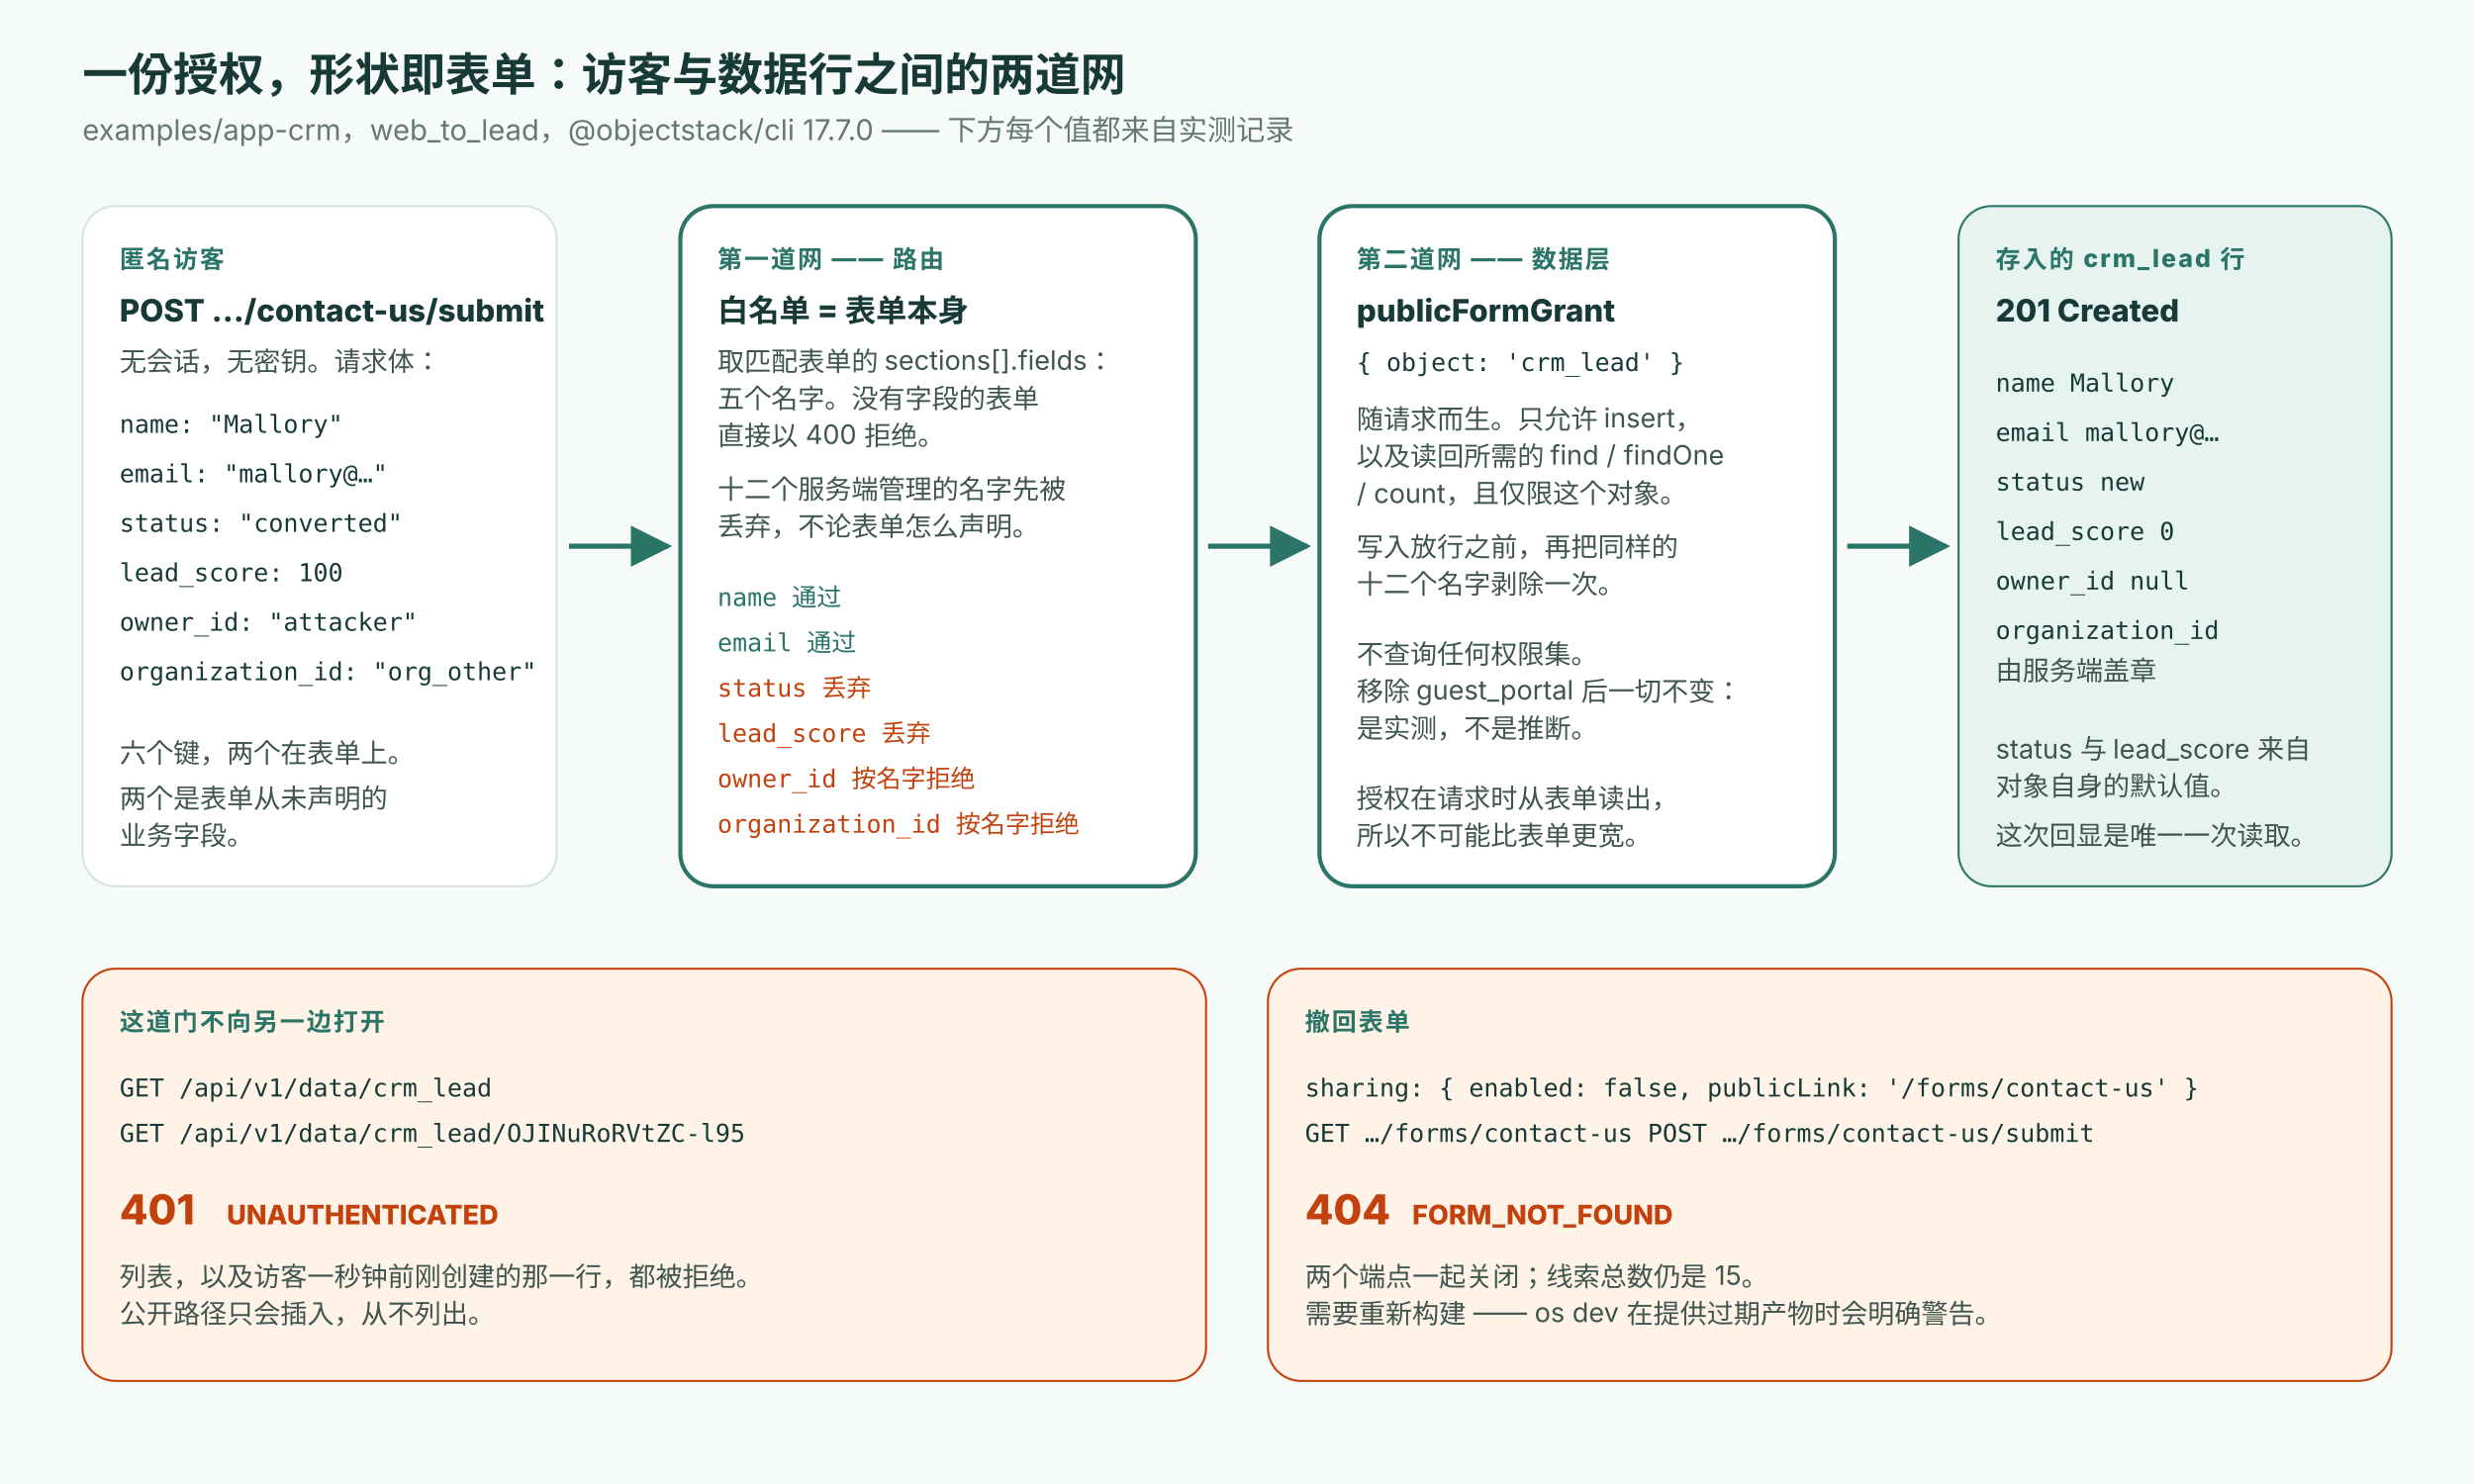
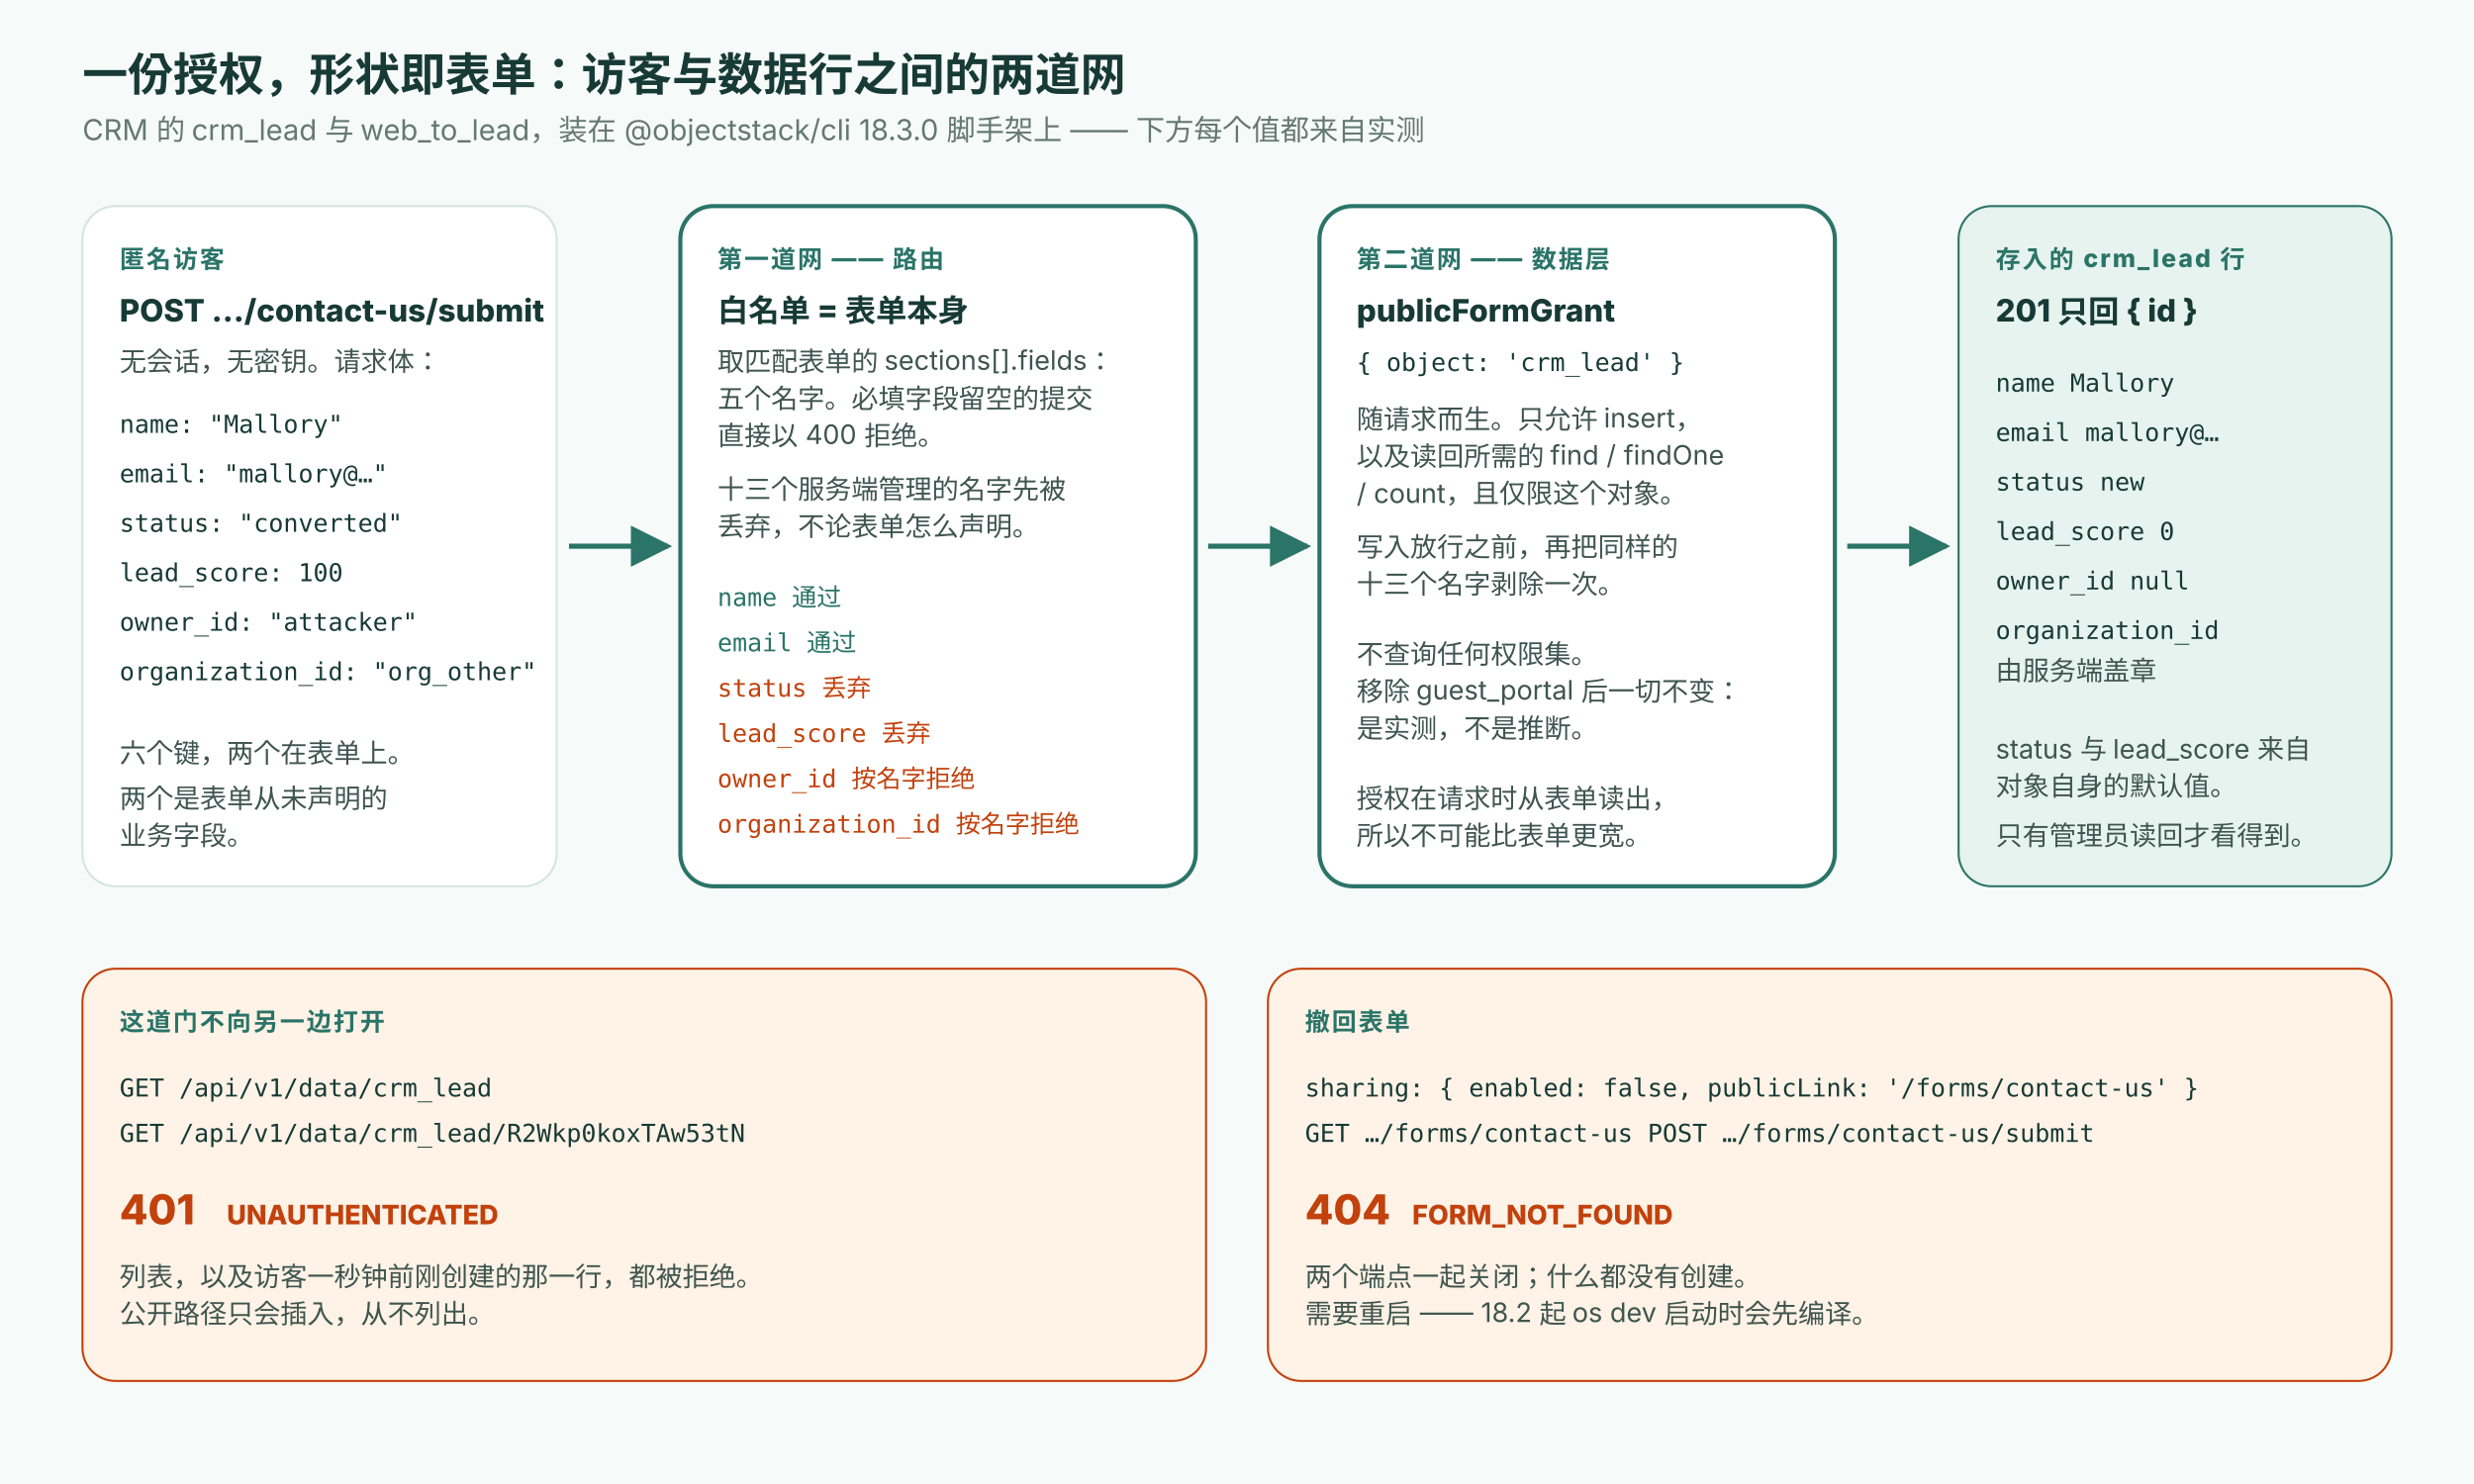
- <svg xmlns="http://www.w3.org/2000/svg" viewBox="0 0 1200 720" role="img" aria-label="ObjectStack 17.7.0 上的公开表单之门。匿名访客提交六个键。第一道网是路由：只保留 sections[].fields 声明的五个字段，并丢弃十二个服务端管理的名字，于是 name 与 email 通过，status、lead_score、owner_id、organization_id 被丢弃。第二道网是数据层：publicFormGrant 只允许在 crm_lead 上插入并读回，再次剥除同样的十二个名字；不查询任何权限集。存储的行里 status 为 new、lead_score 为 0（对象默认值），owner_id 为 null，organization_id 由服务端盖章。下方：匿名 GET 对象或刚创建的行均答 401 UNAUTHENTICATED；sharing.enabled 为 false 时两个端点均答 404 FORM_NOT_FOUND。">
+ <svg xmlns="http://www.w3.org/2000/svg" viewBox="0 0 1200 720" role="img" aria-label="ObjectStack 18.3.0 上的公开表单之门。匿名访客提交六个键。第一道网是路由：只保留 sections[].fields 声明的五个字段，丢弃十三个服务端管理的名字，并以 400 拒绝留空的必填字段，于是 name 与 email 通过，status、lead_score、owner_id、organization_id 被丢弃。第二道网是数据层：publicFormGrant 只允许在 crm_lead 上插入并读回，再次剥除同样的十三个名字；不查询任何权限集。访客拿到的 201 只有新 id；管理员读回存储的行，status 为 new、lead_score 为 0（对象默认值），owner_id 为 null，organization_id 由服务端盖章。下方：匿名 GET 对象或刚创建的行均答 401 UNAUTHENTICATED；sharing.enabled 为 false 时两个端点均答 404 FORM_NOT_FOUND。">
  <defs>
    <marker id="arr" viewBox="0 0 10 10" refX="9" refY="5" markerWidth="8" markerHeight="8" orient="auto-start-reverse">
      <path d="M0 0L10 5L0 10z" fill="#2a7468" />
    </marker>
    <style>
      text{font-family:-apple-system,BlinkMacSystemFont,"Segoe UI","PingFang SC","Microsoft YaHei",sans-serif;fill:#173a36}
      .h{font-size:22px;font-weight:800}
      .sub{font-size:14px;fill:#657872}
      .card{font-size:15px;font-weight:760}
      .tag{font-size:12px;font-weight:780;letter-spacing:.08em;fill:#2a7468}
      .t{font-size:13px;fill:#3f554f}
      .m{font-family:ui-monospace,Menlo,monospace;font-size:12px;fill:#173a36}
      .ok{font-family:ui-monospace,Menlo,monospace;font-size:12px;fill:#2a7468}
      .no{font-family:ui-monospace,Menlo,monospace;font-size:12px;fill:#c2410c}
      .code{font-size:20px;font-weight:800;fill:#c2410c}
      .codelabel{font-size:13px;font-weight:760;fill:#c2410c}
    </style>
  </defs>
  <rect width="1200" height="720" fill="#f6faf8" />
  <text x="40" y="44" class="h">一份授权，形状即表单：访客与数据行之间的两道网</text>
-   <text x="40" y="68" class="sub">examples/app-crm，web_to_lead，@objectstack/cli 17.7.0 —— 下方每个值都来自实测记录</text>
+   <text x="40" y="68" class="sub">CRM 的 crm_lead 与 web_to_lead，装在 @objectstack/cli 18.3.0 脚手架上 —— 下方每个值都来自实测</text>
  <g transform="translate(40 100)">
    <rect width="230" height="330" rx="16" fill="#ffffff" stroke="#d5e4de" />
    <text x="18" y="30" class="tag">匿名访客</text>
    <text x="18" y="56" class="card">POST …/contact-us/submit</text>
    <text x="18" y="80" class="t">无会话，无密钥。请求体：</text>
    <text x="18" y="110" class="m">name: "Mallory"</text>
    <text x="18" y="134" class="m">email: "mallory@…"</text>
    <text x="18" y="158" class="m">status: "converted"</text>
    <text x="18" y="182" class="m">lead_score: 100</text>
    <text x="18" y="206" class="m">owner_id: "attacker"</text>
    <text x="18" y="230" class="m">organization_id: "org_other"</text>
    <text x="18" y="270" class="t">六个键，两个在表单上。</text>
    <text x="18" y="292" class="t">两个是表单从未声明的</text>
    <text x="18" y="310" class="t">业务字段。</text>
  </g>
  <line x1="276" y1="265" x2="324" y2="265" stroke="#2a7468" stroke-width="2.5" marker-end="url(#arr)" />
  <g transform="translate(330 100)">
    <rect width="250" height="330" rx="16" fill="#ffffff" stroke="#2a7468" stroke-width="2" />
    <text x="18" y="30" class="tag">第一道网 —— 路由</text>
    <text x="18" y="56" class="card">白名单 = 表单本身</text>
    <text x="18" y="80" class="t">取匹配表单的 sections[].fields：</text>
-     <text x="18" y="98" class="t">五个名字。没有字段的表单</text>
+     <text x="18" y="98" class="t">五个名字。必填字段留空的提交</text>
    <text x="18" y="116" class="t">直接以 400 拒绝。</text>
-     <text x="18" y="142" class="t">十二个服务端管理的名字先被</text>
+     <text x="18" y="142" class="t">十三个服务端管理的名字先被</text>
    <text x="18" y="160" class="t">丢弃，不论表单怎么声明。</text>
    <text x="18" y="194" class="ok">name            通过</text>
    <text x="18" y="216" class="ok">email           通过</text>
    <text x="18" y="238" class="no">status          丢弃</text>
    <text x="18" y="260" class="no">lead_score      丢弃</text>
    <text x="18" y="282" class="no">owner_id        按名字拒绝</text>
    <text x="18" y="304" class="no">organization_id 按名字拒绝</text>
  </g>
  <line x1="586" y1="265" x2="634" y2="265" stroke="#2a7468" stroke-width="2.5" marker-end="url(#arr)" />
  <g transform="translate(640 100)">
    <rect width="250" height="330" rx="16" fill="#ffffff" stroke="#2a7468" stroke-width="2" />
    <text x="18" y="30" class="tag">第二道网 —— 数据层</text>
    <text x="18" y="56" class="card">publicFormGrant</text>
    <text x="18" y="80" class="m">{ object: 'crm_lead' }</text>
    <text x="18" y="108" class="t">随请求而生。只允许 insert，</text>
    <text x="18" y="126" class="t">以及读回所需的 find / findOne</text>
    <text x="18" y="144" class="t">/ count，且仅限这个对象。</text>
    <text x="18" y="170" class="t">写入放行之前，再把同样的</text>
-     <text x="18" y="188" class="t">十二个名字剥除一次。</text>
+     <text x="18" y="188" class="t">十三个名字剥除一次。</text>
    <text x="18" y="222" class="t">不查询任何权限集。</text>
    <text x="18" y="240" class="t">移除 guest_portal 后一切不变：</text>
    <text x="18" y="258" class="t">是实测，不是推断。</text>
    <text x="18" y="292" class="t">授权在请求时从表单读出，</text>
    <text x="18" y="310" class="t">所以不可能比表单更宽。</text>
  </g>
  <line x1="896" y1="265" x2="944" y2="265" stroke="#2a7468" stroke-width="2.5" marker-end="url(#arr)" />
  <g transform="translate(950 100)">
    <rect width="210" height="330" rx="16" fill="#e6f3ee" stroke="#2a7468" />
    <text x="18" y="30" class="tag">存入的 crm_lead 行</text>
-     <text x="18" y="56" class="card">201 Created</text>
+     <text x="18" y="56" class="card">201 只回 { id }</text>
    <text x="18" y="90" class="m">name       Mallory</text>
    <text x="18" y="114" class="m">email      mallory@…</text>
    <text x="18" y="138" class="m">status     new</text>
    <text x="18" y="162" class="m">lead_score 0</text>
    <text x="18" y="186" class="m">owner_id   null</text>
    <text x="18" y="210" class="m">organization_id</text>
    <text x="18" y="230" class="t">  由服务端盖章</text>
    <text x="18" y="268" class="t">status 与 lead_score 来自</text>
    <text x="18" y="286" class="t">对象自身的默认值。</text>
-     <text x="18" y="310" class="t">这次回显是唯一一次读取。</text>
+     <text x="18" y="310" class="t">只有管理员读回才看得到。</text>
  </g>
  <g transform="translate(40 470)">
    <rect width="545" height="200" rx="16" fill="#fff2e6" stroke="#c2410c" />
    <text x="18" y="30" class="tag">这道门不向另一边打开</text>
    <text x="18" y="62" class="m">GET /api/v1/data/crm_lead</text>
-     <text x="18" y="84" class="m">GET /api/v1/data/crm_lead/OJINuRoRVtZC-l95</text>
+     <text x="18" y="84" class="m">GET /api/v1/data/crm_lead/R2Wkp0koxTAw53tN</text>
    <text x="18" y="124" class="code">401</text>
    <text x="70" y="124" class="codelabel">UNAUTHENTICATED</text>
    <text x="18" y="154" class="t">列表，以及访客一秒钟前刚创建的那一行，都被拒绝。</text>
    <text x="18" y="172" class="t">公开路径只会插入，从不列出。</text>
  </g>
  <g transform="translate(615 470)">
    <rect width="545" height="200" rx="16" fill="#fff2e6" stroke="#c2410c" />
    <text x="18" y="30" class="tag">撤回表单</text>
    <text x="18" y="62" class="m">sharing: { enabled: false, publicLink: '/forms/contact-us' }</text>
    <text x="18" y="84" class="m">GET  …/forms/contact-us   POST …/forms/contact-us/submit</text>
    <text x="18" y="124" class="code">404</text>
    <text x="70" y="124" class="codelabel">FORM_NOT_FOUND</text>
-     <text x="18" y="154" class="t">两个端点一起关闭；线索总数仍是 15。</text>
-     <text x="18" y="172" class="t">需要重新构建 —— os dev 在提供过期产物时会明确警告。</text>
+     <text x="18" y="154" class="t">两个端点一起关闭；什么都没有创建。</text>
+     <text x="18" y="172" class="t">需要重启 —— 18.2 起 os dev 启动时会先编译。</text>
  </g>
</svg>
